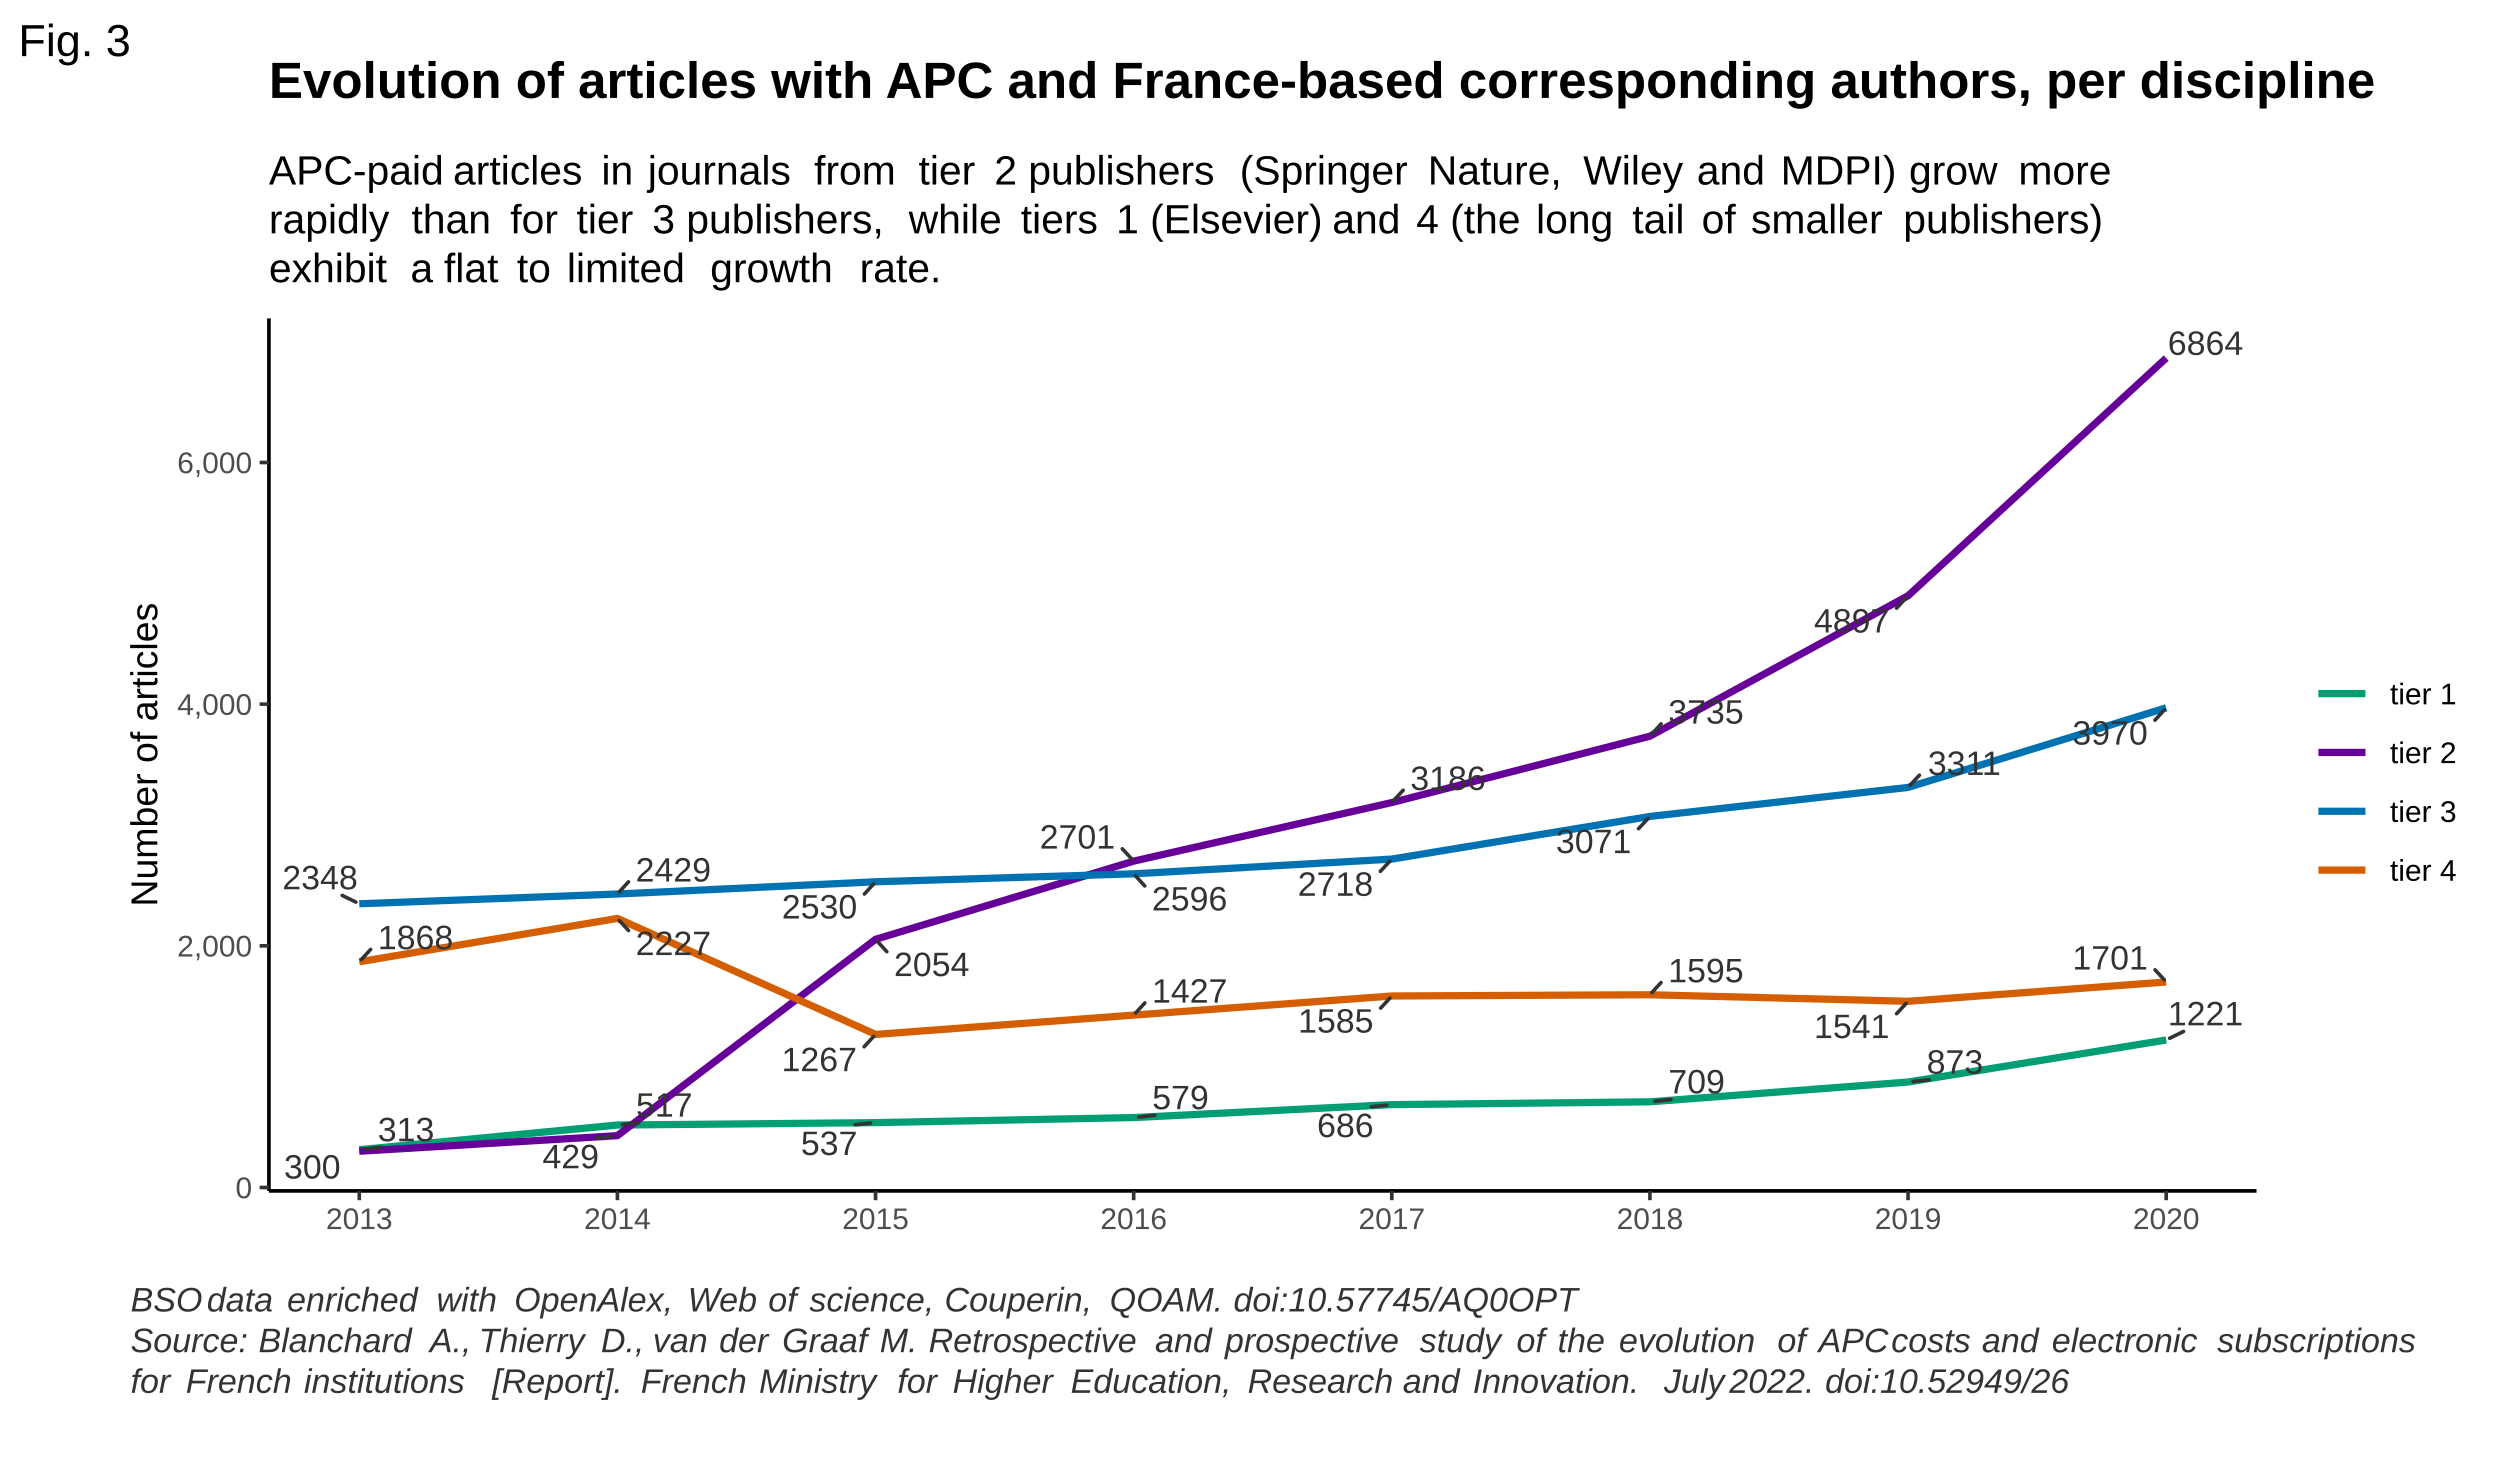
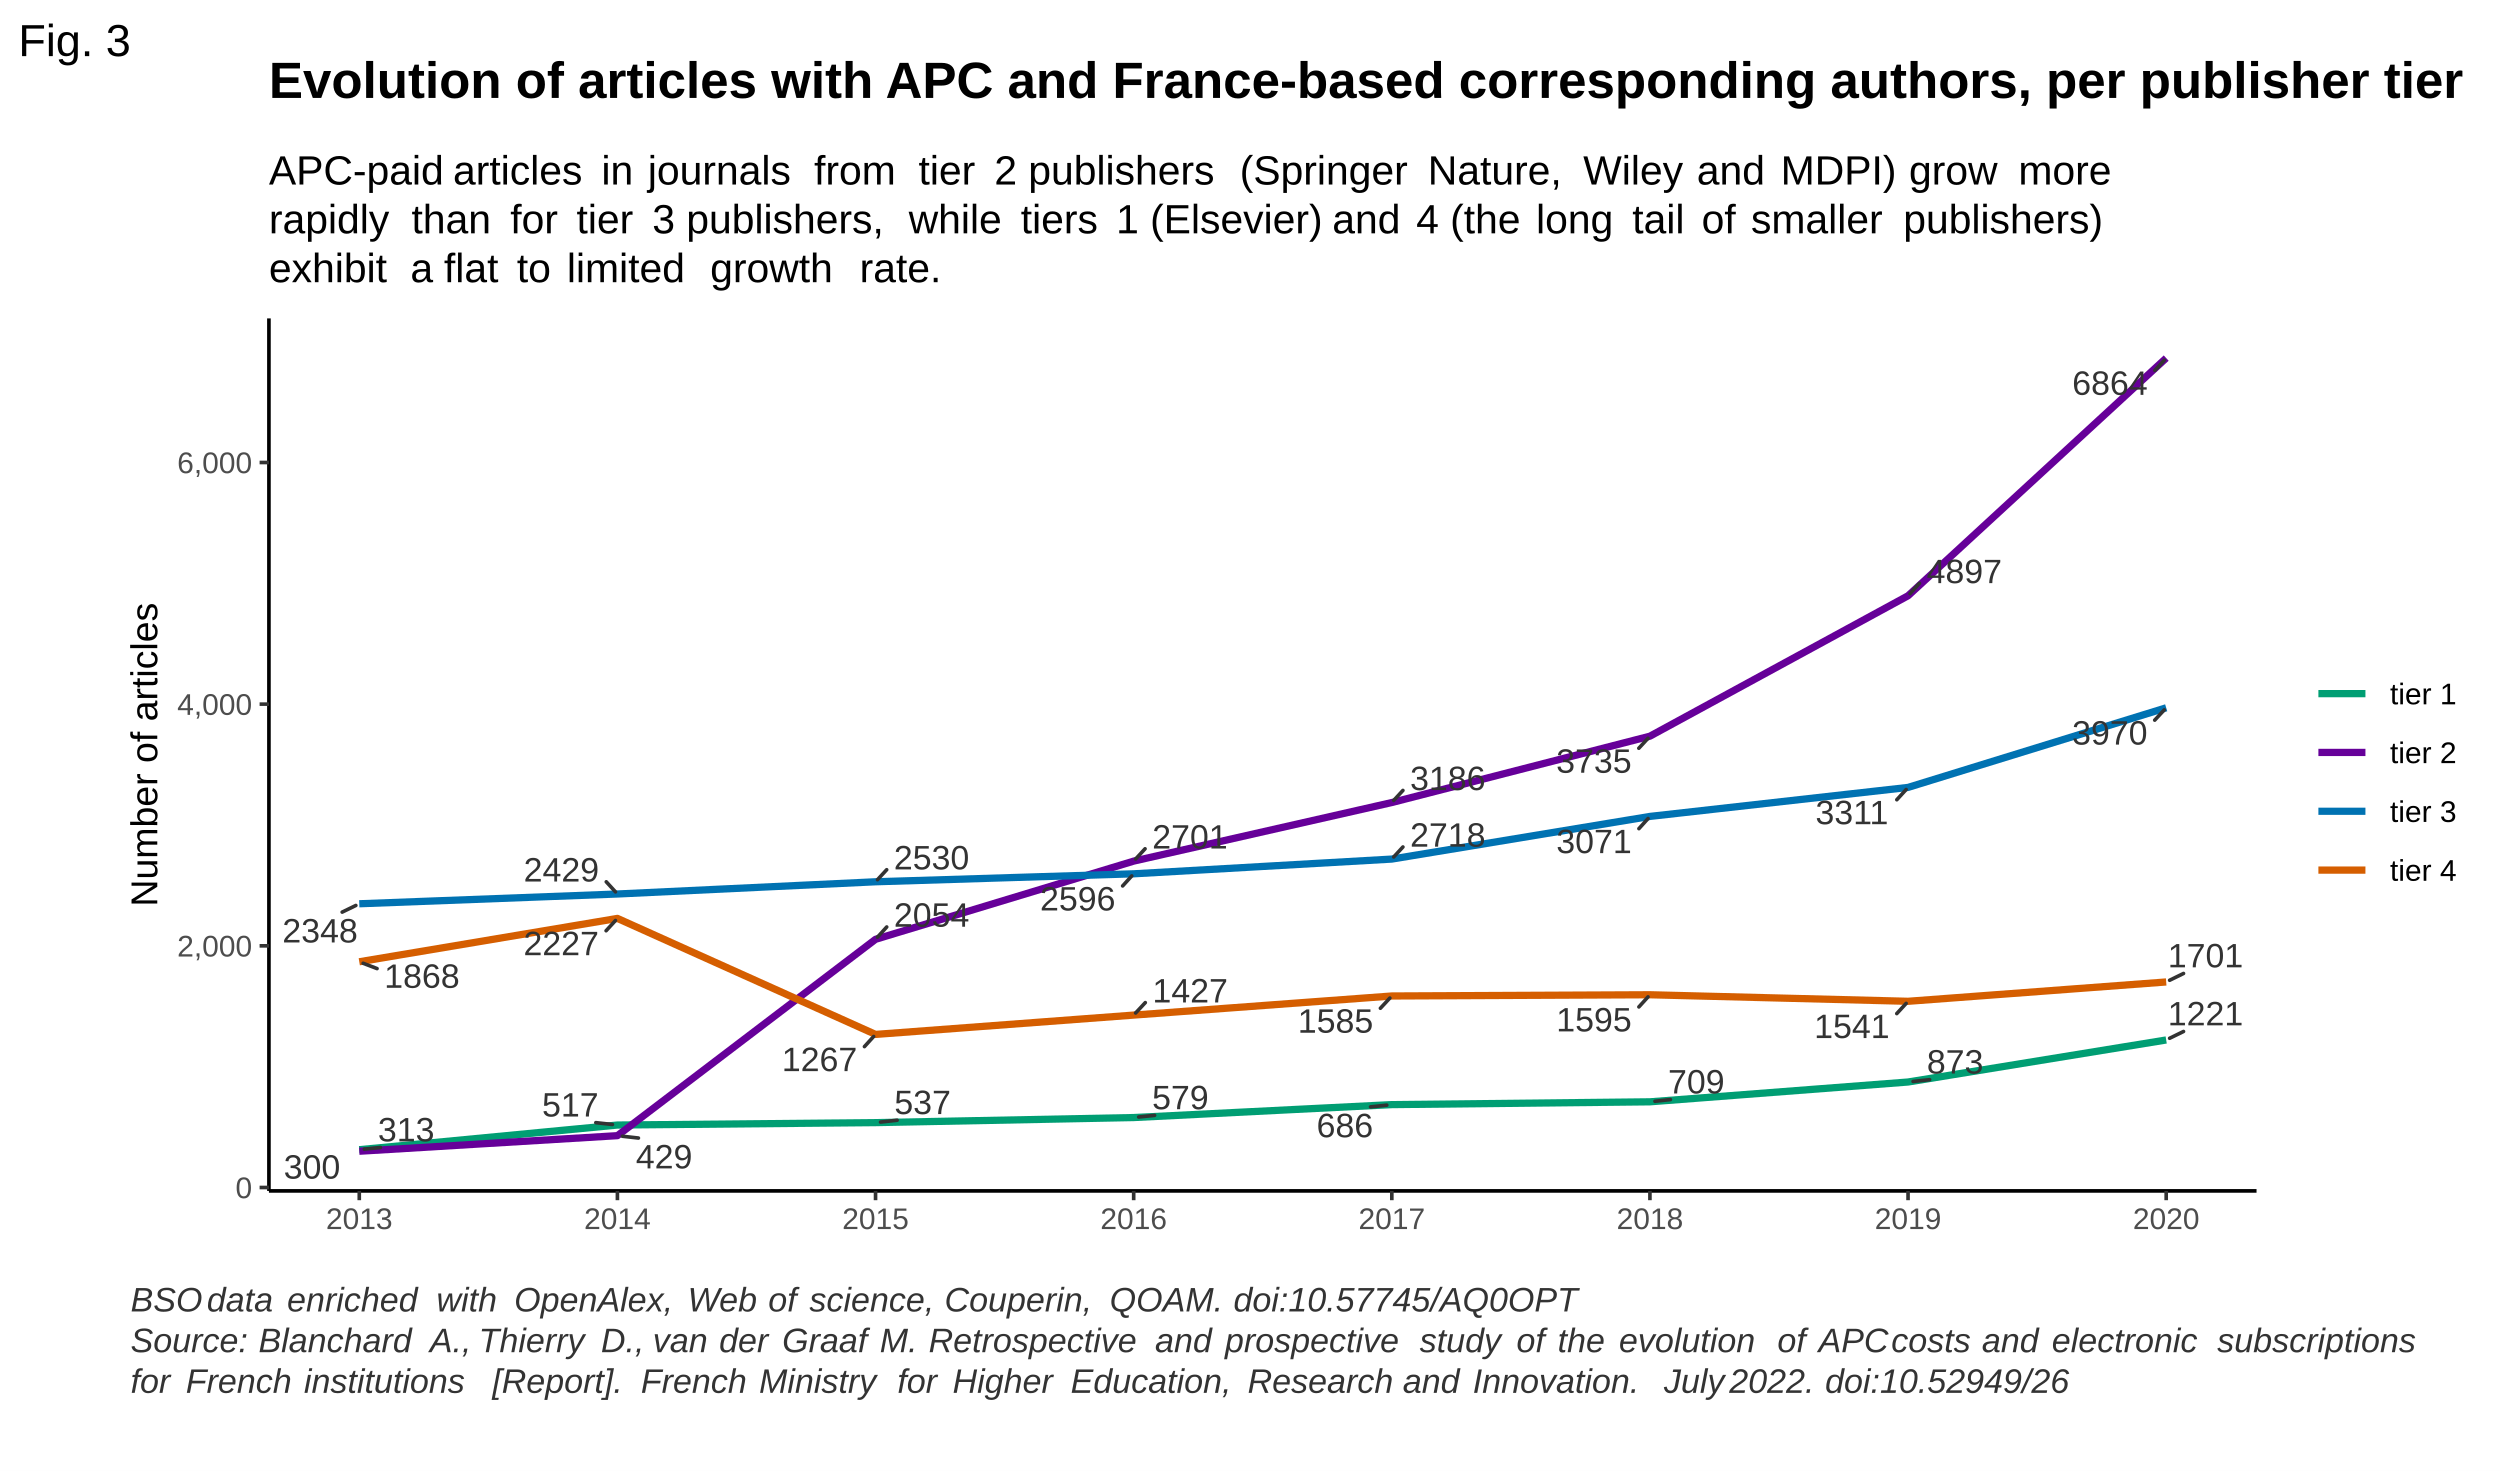
<svg xmlns="http://www.w3.org/2000/svg" class="svglite" width="734.40pt" height="432.00pt" viewBox="0 0 734.40 432.00">
  <defs>
    <style type="text/css">
    .svglite line, .svglite polyline, .svglite polygon, .svglite path, .svglite rect, .svglite circle {
      fill: none;
      stroke: #000000;
      stroke-linecap: round;
      stroke-linejoin: round;
      stroke-miterlimit: 10.00;
    }
    .svglite text {
      white-space: pre;
    }
  </style>
  </defs>
  <rect width="100%" height="100%" style="stroke: none; fill: #FFFFFF;" />
  <defs>
    <clipPath id="cpMC4wMHw3MzQuNDB8MC4wMHw0MzIuMDA=">
      <rect x="0.00" y="0.00" width="734.40" height="432.00" />
    </clipPath>
  </defs>
  <g clip-path="url(#cpMC4wMHw3MzQuNDB8MC4wMHw0MzIuMDA=)">
    <rect x="0" y="0.00" width="734.40" height="432.00" style="stroke-width: 1.07; stroke: #FFFFFF; fill: #FFFFFF;" />
  </g>
  <defs>
    <clipPath id="cpNzkuMDB8NjYyLjg4fDkzLjU0fDM0OS44NA==">
      <rect x="79.00" y="93.54" width="583.88" height="256.30" />
    </clipPath>
  </defs>
  <g clip-path="url(#cpNzkuMDB8NjYyLjg4fDkzLjU0fDM0OS44NA==)">
    <rect x="79.00" y="93.54" width="583.88" height="256.30" style="stroke-width: 1.07; stroke: none; fill: #FFFFFF;" />
    <polyline points="105.54,337.73 181.37,330.49 257.20,329.78 333.03,328.29 408.86,324.49 484.68,323.67 560.51,317.85 636.34,305.50 " style="stroke-width: 2.13; stroke: #009E73; stroke-linecap: butt;" />
    <polyline points="105.54,338.19 181.37,333.61 257.20,275.93 333.03,252.96 408.86,235.75 484.68,216.26 560.51,175.01 636.34,105.19 " style="stroke-width: 2.13; stroke: #660099; stroke-linecap: butt;" />
    <polyline points="105.54,265.49 181.37,262.62 257.20,259.03 333.03,256.69 408.86,252.36 484.68,239.83 560.51,231.31 636.34,207.92 " style="stroke-width: 2.13; stroke: #0072B2; stroke-linecap: butt;" />
    <polyline points="105.54,282.53 181.37,269.79 257.20,303.87 333.03,298.19 408.86,292.58 484.68,292.22 560.51,294.14 636.34,288.46 " style="stroke-width: 2.13; stroke: #D55E00; stroke-linecap: butt;" />
-     <line x1="111.74" y1="337.05" x2="107.01" y2="337.57" style="stroke-width: 1.07; stroke: #333333;" />
-     <line x1="100.52" y1="263.04" x2="104.53" y2="265.00" style="stroke-width: 1.07; stroke: #333333;" />
-     <line x1="108.88" y1="278.90" x2="106.11" y2="281.91" style="stroke-width: 1.07; stroke: #333333;" />
-     <line x1="187.58" y1="329.84" x2="182.85" y2="330.33" style="stroke-width: 1.07; stroke: #333333;" />
-     <line x1="175.23" y1="334.27" x2="179.90" y2="333.77" style="stroke-width: 1.07; stroke: #333333;" />
-     <line x1="184.61" y1="259.06" x2="181.93" y2="262.00" style="stroke-width: 1.07; stroke: #333333;" />
-     <line x1="184.63" y1="273.35" x2="181.94" y2="270.41" style="stroke-width: 1.07; stroke: #333333;" />
-     <line x1="251.22" y1="330.39" x2="255.72" y2="329.93" style="stroke-width: 1.07; stroke: #333333;" />
-     <line x1="260.51" y1="279.56" x2="257.76" y2="276.55" style="stroke-width: 1.07; stroke: #333333;" />
-     <line x1="253.94" y1="262.62" x2="256.64" y2="259.65" style="stroke-width: 1.07; stroke: #333333;" />
-     <line x1="253.85" y1="307.49" x2="256.63" y2="304.48" style="stroke-width: 1.07; stroke: #333333;" />
-     <line x1="339.23" y1="327.64" x2="334.50" y2="328.13" style="stroke-width: 1.07; stroke: #333333;" />
-     <line x1="329.69" y1="249.35" x2="332.46" y2="252.35" style="stroke-width: 1.07; stroke: #333333;" />
-     <line x1="336.27" y1="260.25" x2="333.59" y2="257.31" style="stroke-width: 1.07; stroke: #333333;" />
-     <line x1="336.30" y1="294.64" x2="333.60" y2="297.57" style="stroke-width: 1.07; stroke: #333333;" />
-     <line x1="402.83" y1="325.13" x2="407.38" y2="324.65" style="stroke-width: 1.07; stroke: #333333;" />
-     <line x1="412.19" y1="232.14" x2="409.43" y2="235.13" style="stroke-width: 1.07; stroke: #333333;" />
-     <line x1="405.50" y1="255.97" x2="408.28" y2="252.98" style="stroke-width: 1.07; stroke: #333333;" />
-     <line x1="405.59" y1="296.13" x2="408.29" y2="293.20" style="stroke-width: 1.07; stroke: #333333;" />
-     <line x1="490.85" y1="322.99" x2="486.15" y2="323.51" style="stroke-width: 1.07; stroke: #333333;" />
-     <line x1="487.96" y1="212.64" x2="485.24" y2="215.64" style="stroke-width: 1.07; stroke: #333333;" />
-     <line x1="481.34" y1="243.43" x2="484.11" y2="240.45" style="stroke-width: 1.07; stroke: #333333;" />
-     <line x1="487.94" y1="288.64" x2="485.25" y2="291.60" style="stroke-width: 1.07; stroke: #333333;" />
-     <line x1="566.72" y1="317.20" x2="561.99" y2="317.70" style="stroke-width: 1.07; stroke: #333333;" />
-     <line x1="557.14" y1="178.65" x2="559.94" y2="175.63" style="stroke-width: 1.07; stroke: #333333;" />
-     <line x1="563.85" y1="227.71" x2="561.08" y2="230.69" style="stroke-width: 1.07; stroke: #333333;" />
-     <line x1="557.16" y1="297.78" x2="559.94" y2="294.76" style="stroke-width: 1.07; stroke: #333333;" />
-     <line x1="641.44" y1="303.00" x2="637.35" y2="305.00" style="stroke-width: 1.07; stroke: #333333;" />
-     <line x1="633.05" y1="211.55" x2="635.78" y2="208.54" style="stroke-width: 1.07; stroke: #333333;" />
-     <line x1="633.08" y1="284.91" x2="635.77" y2="287.84" style="stroke-width: 1.07; stroke: #333333;" />
-     <text x="119.29" y="335.25" text-anchor="middle" style="font-size: 9.96px;fill: #333333; font-family: &quot;Arial&quot;;" textLength="17.09px" lengthAdjust="spacingAndGlyphs">313</text>
-     <text x="91.74" y="346.21" text-anchor="middle" style="font-size: 9.96px;fill: #333333; font-family: &quot;Arial&quot;;" textLength="17.09px" lengthAdjust="spacingAndGlyphs">300</text>
-     <text x="94.02" y="261.24" text-anchor="middle" style="font-size: 9.96px;fill: #333333; font-family: &quot;Arial&quot;;" textLength="22.78px" lengthAdjust="spacingAndGlyphs">2348</text>
-     <text x="122.07" y="278.84" text-anchor="middle" style="font-size: 9.96px;fill: #333333; font-family: &quot;Arial&quot;;" textLength="22.78px" lengthAdjust="spacingAndGlyphs">1868</text>
-     <text x="195.14" y="328.04" text-anchor="middle" style="font-size: 9.96px;fill: #333333; font-family: &quot;Arial&quot;;" textLength="17.09px" lengthAdjust="spacingAndGlyphs">517</text>
-     <text x="167.66" y="343.19" text-anchor="middle" style="font-size: 9.96px;fill: #333333; font-family: &quot;Arial&quot;;" textLength="17.09px" lengthAdjust="spacingAndGlyphs">429</text>
-     <text x="197.80" y="258.96" text-anchor="middle" style="font-size: 9.96px;fill: #333333; font-family: &quot;Arial&quot;;" textLength="22.78px" lengthAdjust="spacingAndGlyphs">2429</text>
-     <text x="197.82" y="280.56" text-anchor="middle" style="font-size: 9.96px;fill: #333333; font-family: &quot;Arial&quot;;" textLength="22.78px" lengthAdjust="spacingAndGlyphs">2227</text>
-     <text x="243.57" y="339.30" text-anchor="middle" style="font-size: 9.96px;fill: #333333; font-family: &quot;Arial&quot;;" textLength="17.09px" lengthAdjust="spacingAndGlyphs">537</text>
-     <text x="273.70" y="286.74" text-anchor="middle" style="font-size: 9.96px;fill: #333333; font-family: &quot;Arial&quot;;" textLength="22.78px" lengthAdjust="spacingAndGlyphs">2054</text>
-     <text x="240.75" y="269.82" text-anchor="middle" style="font-size: 9.96px;fill: #333333; font-family: &quot;Arial&quot;;" textLength="22.78px" lengthAdjust="spacingAndGlyphs">2530</text>
-     <text x="240.66" y="314.67" text-anchor="middle" style="font-size: 9.96px;fill: #333333; font-family: &quot;Arial&quot;;" textLength="22.78px" lengthAdjust="spacingAndGlyphs">1267</text>
-     <text x="346.79" y="325.84" text-anchor="middle" style="font-size: 9.96px;fill: #333333; font-family: &quot;Arial&quot;;" textLength="17.09px" lengthAdjust="spacingAndGlyphs">579</text>
-     <text x="316.50" y="249.28" text-anchor="middle" style="font-size: 9.96px;fill: #333333; font-family: &quot;Arial&quot;;" textLength="22.78px" lengthAdjust="spacingAndGlyphs">2701</text>
-     <text x="349.46" y="267.46" text-anchor="middle" style="font-size: 9.96px;fill: #333333; font-family: &quot;Arial&quot;;" textLength="22.78px" lengthAdjust="spacingAndGlyphs">2596</text>
-     <text x="349.49" y="294.54" text-anchor="middle" style="font-size: 9.96px;fill: #333333; font-family: &quot;Arial&quot;;" textLength="22.78px" lengthAdjust="spacingAndGlyphs">1427</text>
-     <text x="395.21" y="334.04" text-anchor="middle" style="font-size: 9.96px;fill: #333333; font-family: &quot;Arial&quot;;" textLength="17.09px" lengthAdjust="spacingAndGlyphs">686</text>
-     <text x="425.38" y="232.07" text-anchor="middle" style="font-size: 9.96px;fill: #333333; font-family: &quot;Arial&quot;;" textLength="22.78px" lengthAdjust="spacingAndGlyphs">3186</text>
-     <text x="392.31" y="263.15" text-anchor="middle" style="font-size: 9.96px;fill: #333333; font-family: &quot;Arial&quot;;" textLength="22.78px" lengthAdjust="spacingAndGlyphs">2718</text>
-     <text x="392.40" y="303.34" text-anchor="middle" style="font-size: 9.96px;fill: #333333; font-family: &quot;Arial&quot;;" textLength="22.78px" lengthAdjust="spacingAndGlyphs">1585</text>
-     <text x="498.40" y="321.19" text-anchor="middle" style="font-size: 9.96px;fill: #333333; font-family: &quot;Arial&quot;;" textLength="17.09px" lengthAdjust="spacingAndGlyphs">709</text>
-     <text x="501.15" y="212.57" text-anchor="middle" style="font-size: 9.96px;fill: #333333; font-family: &quot;Arial&quot;;" textLength="22.78px" lengthAdjust="spacingAndGlyphs">3735</text>
-     <text x="468.15" y="250.61" text-anchor="middle" style="font-size: 9.96px;fill: #333333; font-family: &quot;Arial&quot;;" textLength="22.78px" lengthAdjust="spacingAndGlyphs">3071</text>
-     <text x="501.13" y="288.55" text-anchor="middle" style="font-size: 9.96px;fill: #333333; font-family: &quot;Arial&quot;;" textLength="22.78px" lengthAdjust="spacingAndGlyphs">1595</text>
-     <text x="574.28" y="315.40" text-anchor="middle" style="font-size: 9.96px;fill: #333333; font-family: &quot;Arial&quot;;" textLength="17.09px" lengthAdjust="spacingAndGlyphs">873</text>
-     <text x="543.95" y="185.82" text-anchor="middle" style="font-size: 9.96px;fill: #333333; font-family: &quot;Arial&quot;;" textLength="22.78px" lengthAdjust="spacingAndGlyphs">4897</text>
-     <text x="577.04" y="227.64" text-anchor="middle" style="font-size: 9.96px;fill: #333333; font-family: &quot;Arial&quot;;" textLength="22.78px" lengthAdjust="spacingAndGlyphs">3311</text>
-     <text x="543.97" y="304.95" text-anchor="middle" style="font-size: 9.96px;fill: #333333; font-family: &quot;Arial&quot;;" textLength="22.78px" lengthAdjust="spacingAndGlyphs">1541</text>
-     <text x="647.89" y="301.20" text-anchor="middle" style="font-size: 9.96px;fill: #333333; font-family: &quot;Arial&quot;;" textLength="22.78px" lengthAdjust="spacingAndGlyphs">1221</text>
-     <text x="647.89" y="104.25" text-anchor="middle" style="font-size: 9.96px;fill: #333333; font-family: &quot;Arial&quot;;" textLength="22.78px" lengthAdjust="spacingAndGlyphs">6864</text>
-     <text x="619.86" y="218.74" text-anchor="middle" style="font-size: 9.96px;fill: #333333; font-family: &quot;Arial&quot;;" textLength="22.78px" lengthAdjust="spacingAndGlyphs">3970</text>
-     <text x="619.88" y="284.82" text-anchor="middle" style="font-size: 9.96px;fill: #333333; font-family: &quot;Arial&quot;;" textLength="22.78px" lengthAdjust="spacingAndGlyphs">1701</text>
+     <line x1="111.77" y1="337.09" x2="107.02" y2="337.58" style="stroke-width: 1.07; stroke: #333333;" />
+     <line x1="100.52" y1="267.94" x2="104.53" y2="265.99" style="stroke-width: 1.07; stroke: #333333;" />
+     <line x1="110.76" y1="284.53" x2="106.68" y2="282.97" style="stroke-width: 1.07; stroke: #333333;" />
+     <line x1="175.03" y1="329.79" x2="179.90" y2="330.33" style="stroke-width: 1.07; stroke: #333333;" />
+     <line x1="187.54" y1="334.31" x2="182.84" y2="333.78" style="stroke-width: 1.07; stroke: #333333;" />
+     <line x1="178.10" y1="259.04" x2="180.80" y2="262.00" style="stroke-width: 1.07; stroke: #333333;" />
+     <line x1="178.05" y1="273.41" x2="180.80" y2="270.41" style="stroke-width: 1.07; stroke: #333333;" />
+     <line x1="263.54" y1="329.08" x2="258.67" y2="329.62" style="stroke-width: 1.07; stroke: #333333;" />
+     <line x1="260.48" y1="272.31" x2="257.76" y2="275.31" style="stroke-width: 1.07; stroke: #333333;" />
+     <line x1="260.47" y1="255.49" x2="257.77" y2="258.42" style="stroke-width: 1.07; stroke: #333333;" />
+     <line x1="253.94" y1="307.45" x2="256.64" y2="304.48" style="stroke-width: 1.07; stroke: #333333;" />
+     <line x1="339.17" y1="327.65" x2="334.50" y2="328.13" style="stroke-width: 1.07; stroke: #333333;" />
+     <line x1="336.37" y1="249.34" x2="333.60" y2="252.35" style="stroke-width: 1.07; stroke: #333333;" />
+     <line x1="329.79" y1="260.25" x2="332.46" y2="257.31" style="stroke-width: 1.07; stroke: #333333;" />
+     <line x1="336.44" y1="294.53" x2="333.60" y2="297.57" style="stroke-width: 1.07; stroke: #333333;" />
+     <line x1="402.61" y1="325.16" x2="407.38" y2="324.65" style="stroke-width: 1.07; stroke: #333333;" />
+     <line x1="412.12" y1="232.20" x2="409.42" y2="235.13" style="stroke-width: 1.07; stroke: #333333;" />
+     <line x1="412.12" y1="248.81" x2="409.42" y2="251.74" style="stroke-width: 1.07; stroke: #333333;" />
+     <line x1="405.51" y1="296.18" x2="408.28" y2="293.19" style="stroke-width: 1.07; stroke: #333333;" />
+     <line x1="490.70" y1="323.01" x2="486.16" y2="323.51" style="stroke-width: 1.07; stroke: #333333;" />
+     <line x1="481.42" y1="219.80" x2="484.12" y2="216.88" style="stroke-width: 1.07; stroke: #333333;" />
+     <line x1="481.45" y1="243.42" x2="484.13" y2="240.45" style="stroke-width: 1.07; stroke: #333333;" />
+     <line x1="481.44" y1="295.79" x2="484.12" y2="292.84" style="stroke-width: 1.07; stroke: #333333;" />
+     <line x1="566.84" y1="317.17" x2="561.98" y2="317.69" style="stroke-width: 1.07; stroke: #333333;" />
+     <line x1="563.84" y1="171.36" x2="561.08" y2="174.39" style="stroke-width: 1.07; stroke: #333333;" />
+     <line x1="557.21" y1="234.93" x2="559.95" y2="231.93" style="stroke-width: 1.07; stroke: #333333;" />
+     <line x1="557.20" y1="297.75" x2="559.95" y2="294.76" style="stroke-width: 1.07; stroke: #333333;" />
+     <line x1="641.43" y1="303.01" x2="637.35" y2="305.00" style="stroke-width: 1.07; stroke: #333333;" />
+     <line x1="633.01" y1="108.81" x2="635.77" y2="105.81" style="stroke-width: 1.07; stroke: #333333;" />
+     <line x1="632.97" y1="211.55" x2="635.77" y2="208.53" style="stroke-width: 1.07; stroke: #333333;" />
+     <line x1="641.43" y1="285.97" x2="637.35" y2="287.96" style="stroke-width: 1.07; stroke: #333333;" />
+     <text x="119.33" y="335.29" text-anchor="middle" style="font-size: 9.96px;fill: #333333; font-family: &quot;Arial&quot;;" textLength="17.09px" lengthAdjust="spacingAndGlyphs">313</text>
+     <text x="91.66" y="346.24" text-anchor="middle" style="font-size: 9.96px;fill: #333333; font-family: &quot;Arial&quot;;" textLength="17.09px" lengthAdjust="spacingAndGlyphs">300</text>
+     <text x="94.02" y="276.86" text-anchor="middle" style="font-size: 9.96px;fill: #333333; font-family: &quot;Arial&quot;;" textLength="22.78px" lengthAdjust="spacingAndGlyphs">2348</text>
+     <text x="123.95" y="290.18" text-anchor="middle" style="font-size: 9.96px;fill: #333333; font-family: &quot;Arial&quot;;" textLength="22.78px" lengthAdjust="spacingAndGlyphs">1868</text>
+     <text x="167.54" y="327.99" text-anchor="middle" style="font-size: 9.96px;fill: #333333; font-family: &quot;Arial&quot;;" textLength="17.09px" lengthAdjust="spacingAndGlyphs">517</text>
+     <text x="195.09" y="343.23" text-anchor="middle" style="font-size: 9.96px;fill: #333333; font-family: &quot;Arial&quot;;" textLength="17.09px" lengthAdjust="spacingAndGlyphs">429</text>
+     <text x="164.91" y="258.95" text-anchor="middle" style="font-size: 9.96px;fill: #333333; font-family: &quot;Arial&quot;;" textLength="22.78px" lengthAdjust="spacingAndGlyphs">2429</text>
+     <text x="164.86" y="280.59" text-anchor="middle" style="font-size: 9.96px;fill: #333333; font-family: &quot;Arial&quot;;" textLength="22.78px" lengthAdjust="spacingAndGlyphs">2227</text>
+     <text x="271.03" y="327.28" text-anchor="middle" style="font-size: 9.96px;fill: #333333; font-family: &quot;Arial&quot;;" textLength="17.09px" lengthAdjust="spacingAndGlyphs">537</text>
+     <text x="273.67" y="272.23" text-anchor="middle" style="font-size: 9.96px;fill: #333333; font-family: &quot;Arial&quot;;" textLength="22.78px" lengthAdjust="spacingAndGlyphs">2054</text>
+     <text x="273.66" y="255.39" text-anchor="middle" style="font-size: 9.96px;fill: #333333; font-family: &quot;Arial&quot;;" textLength="22.78px" lengthAdjust="spacingAndGlyphs">2530</text>
+     <text x="240.75" y="314.65" text-anchor="middle" style="font-size: 9.96px;fill: #333333; font-family: &quot;Arial&quot;;" textLength="22.78px" lengthAdjust="spacingAndGlyphs">1267</text>
+     <text x="346.75" y="325.85" text-anchor="middle" style="font-size: 9.96px;fill: #333333; font-family: &quot;Arial&quot;;" textLength="17.09px" lengthAdjust="spacingAndGlyphs">579</text>
+     <text x="349.56" y="249.27" text-anchor="middle" style="font-size: 9.96px;fill: #333333; font-family: &quot;Arial&quot;;" textLength="22.78px" lengthAdjust="spacingAndGlyphs">2701</text>
+     <text x="316.60" y="267.46" text-anchor="middle" style="font-size: 9.96px;fill: #333333; font-family: &quot;Arial&quot;;" textLength="22.78px" lengthAdjust="spacingAndGlyphs">2596</text>
+     <text x="349.63" y="294.48" text-anchor="middle" style="font-size: 9.96px;fill: #333333; font-family: &quot;Arial&quot;;" textLength="22.78px" lengthAdjust="spacingAndGlyphs">1427</text>
+     <text x="395.07" y="334.07" text-anchor="middle" style="font-size: 9.96px;fill: #333333; font-family: &quot;Arial&quot;;" textLength="17.09px" lengthAdjust="spacingAndGlyphs">686</text>
+     <text x="425.31" y="232.10" text-anchor="middle" style="font-size: 9.96px;fill: #333333; font-family: &quot;Arial&quot;;" textLength="22.78px" lengthAdjust="spacingAndGlyphs">3186</text>
+     <text x="425.31" y="248.72" text-anchor="middle" style="font-size: 9.96px;fill: #333333; font-family: &quot;Arial&quot;;" textLength="22.78px" lengthAdjust="spacingAndGlyphs">2718</text>
+     <text x="392.32" y="303.37" text-anchor="middle" style="font-size: 9.96px;fill: #333333; font-family: &quot;Arial&quot;;" textLength="22.78px" lengthAdjust="spacingAndGlyphs">1585</text>
+     <text x="498.31" y="321.21" text-anchor="middle" style="font-size: 9.96px;fill: #333333; font-family: &quot;Arial&quot;;" textLength="17.09px" lengthAdjust="spacingAndGlyphs">709</text>
+     <text x="468.23" y="227.01" text-anchor="middle" style="font-size: 9.96px;fill: #333333; font-family: &quot;Arial&quot;;" textLength="22.78px" lengthAdjust="spacingAndGlyphs">3735</text>
+     <text x="468.26" y="250.62" text-anchor="middle" style="font-size: 9.96px;fill: #333333; font-family: &quot;Arial&quot;;" textLength="22.78px" lengthAdjust="spacingAndGlyphs">3071</text>
+     <text x="468.25" y="302.99" text-anchor="middle" style="font-size: 9.96px;fill: #333333; font-family: &quot;Arial&quot;;" textLength="22.78px" lengthAdjust="spacingAndGlyphs">1595</text>
+     <text x="574.34" y="315.37" text-anchor="middle" style="font-size: 9.96px;fill: #333333; font-family: &quot;Arial&quot;;" textLength="17.09px" lengthAdjust="spacingAndGlyphs">873</text>
+     <text x="577.03" y="171.30" text-anchor="middle" style="font-size: 9.96px;fill: #333333; font-family: &quot;Arial&quot;;" textLength="22.78px" lengthAdjust="spacingAndGlyphs">4897</text>
+     <text x="544.02" y="242.12" text-anchor="middle" style="font-size: 9.96px;fill: #333333; font-family: &quot;Arial&quot;;" textLength="22.78px" lengthAdjust="spacingAndGlyphs">3311</text>
+     <text x="544.01" y="304.94" text-anchor="middle" style="font-size: 9.96px;fill: #333333; font-family: &quot;Arial&quot;;" textLength="22.78px" lengthAdjust="spacingAndGlyphs">1541</text>
+     <text x="647.89" y="301.21" text-anchor="middle" style="font-size: 9.96px;fill: #333333; font-family: &quot;Arial&quot;;" textLength="22.78px" lengthAdjust="spacingAndGlyphs">1221</text>
+     <text x="619.82" y="115.99" text-anchor="middle" style="font-size: 9.96px;fill: #333333; font-family: &quot;Arial&quot;;" textLength="22.78px" lengthAdjust="spacingAndGlyphs">6864</text>
+     <text x="619.78" y="218.73" text-anchor="middle" style="font-size: 9.96px;fill: #333333; font-family: &quot;Arial&quot;;" textLength="22.78px" lengthAdjust="spacingAndGlyphs">3970</text>
+     <text x="647.89" y="284.17" text-anchor="middle" style="font-size: 9.96px;fill: #333333; font-family: &quot;Arial&quot;;" textLength="22.78px" lengthAdjust="spacingAndGlyphs">1701</text>
  </g>
  <g clip-path="url(#cpMC4wMHw3MzQuNDB8MC4wMHw0MzIuMDA=)">
    <polyline points="79.00,349.84 79.00,93.54 " style="stroke-width: 1.07; stroke-linecap: butt;" />
    <text x="74.07" y="351.98" text-anchor="end" style="font-size: 8.80px;fill: #4D4D4D; font-family: &quot;Arial&quot;;" textLength="5.03px" lengthAdjust="spacingAndGlyphs">0</text>
    <text x="74.07" y="280.99" text-anchor="end" style="font-size: 8.80px;fill: #4D4D4D; font-family: &quot;Arial&quot;;" textLength="22.49px" lengthAdjust="spacingAndGlyphs">2,000</text>
    <text x="74.07" y="210.00" text-anchor="end" style="font-size: 8.80px;fill: #4D4D4D; font-family: &quot;Arial&quot;;" textLength="22.49px" lengthAdjust="spacingAndGlyphs">4,000</text>
    <text x="74.07" y="139.00" text-anchor="end" style="font-size: 8.80px;fill: #4D4D4D; font-family: &quot;Arial&quot;;" textLength="22.49px" lengthAdjust="spacingAndGlyphs">6,000</text>
    <polyline points="76.26,348.84 79.00,348.84 " style="stroke-width: 1.07; stroke: #333333; stroke-linecap: butt;" />
    <polyline points="76.26,277.85 79.00,277.85 " style="stroke-width: 1.07; stroke: #333333; stroke-linecap: butt;" />
    <polyline points="76.26,206.85 79.00,206.85 " style="stroke-width: 1.07; stroke: #333333; stroke-linecap: butt;" />
    <polyline points="76.26,135.86 79.00,135.86 " style="stroke-width: 1.07; stroke: #333333; stroke-linecap: butt;" />
    <polyline points="79.00,349.84 662.88,349.84 " style="stroke-width: 1.07; stroke-linecap: butt;" />
    <polyline points="105.54,352.58 105.54,349.84 " style="stroke-width: 1.07; stroke: #333333; stroke-linecap: butt;" />
    <polyline points="181.37,352.58 181.37,349.84 " style="stroke-width: 1.07; stroke: #333333; stroke-linecap: butt;" />
    <polyline points="257.20,352.58 257.20,349.84 " style="stroke-width: 1.07; stroke: #333333; stroke-linecap: butt;" />
    <polyline points="333.03,352.58 333.03,349.84 " style="stroke-width: 1.07; stroke: #333333; stroke-linecap: butt;" />
    <polyline points="408.86,352.58 408.86,349.84 " style="stroke-width: 1.07; stroke: #333333; stroke-linecap: butt;" />
    <polyline points="484.68,352.58 484.68,349.84 " style="stroke-width: 1.07; stroke: #333333; stroke-linecap: butt;" />
    <polyline points="560.51,352.58 560.51,349.84 " style="stroke-width: 1.07; stroke: #333333; stroke-linecap: butt;" />
    <polyline points="636.34,352.58 636.34,349.84 " style="stroke-width: 1.07; stroke: #333333; stroke-linecap: butt;" />
    <text x="105.54" y="361.06" text-anchor="middle" style="font-size: 8.80px;fill: #4D4D4D; font-family: &quot;Arial&quot;;" textLength="20.13px" lengthAdjust="spacingAndGlyphs">2013</text>
    <text x="181.37" y="361.06" text-anchor="middle" style="font-size: 8.80px;fill: #4D4D4D; font-family: &quot;Arial&quot;;" textLength="20.13px" lengthAdjust="spacingAndGlyphs">2014</text>
    <text x="257.20" y="361.06" text-anchor="middle" style="font-size: 8.80px;fill: #4D4D4D; font-family: &quot;Arial&quot;;" textLength="20.13px" lengthAdjust="spacingAndGlyphs">2015</text>
    <text x="333.03" y="361.06" text-anchor="middle" style="font-size: 8.80px;fill: #4D4D4D; font-family: &quot;Arial&quot;;" textLength="20.13px" lengthAdjust="spacingAndGlyphs">2016</text>
    <text x="408.86" y="361.06" text-anchor="middle" style="font-size: 8.80px;fill: #4D4D4D; font-family: &quot;Arial&quot;;" textLength="20.13px" lengthAdjust="spacingAndGlyphs">2017</text>
    <text x="484.68" y="361.06" text-anchor="middle" style="font-size: 8.80px;fill: #4D4D4D; font-family: &quot;Arial&quot;;" textLength="20.13px" lengthAdjust="spacingAndGlyphs">2018</text>
    <text x="560.51" y="361.06" text-anchor="middle" style="font-size: 8.80px;fill: #4D4D4D; font-family: &quot;Arial&quot;;" textLength="20.13px" lengthAdjust="spacingAndGlyphs">2019</text>
    <text x="636.34" y="361.06" text-anchor="middle" style="font-size: 8.80px;fill: #4D4D4D; font-family: &quot;Arial&quot;;" textLength="20.13px" lengthAdjust="spacingAndGlyphs">2020</text>
    <text transform="translate(46.20,221.69) rotate(-90)" text-anchor="middle" style="font-size: 11.00px; font-family: &quot;Arial&quot;;" textLength="96.23px" lengthAdjust="spacingAndGlyphs">Number of articles</text>
    <rect x="673.84" y="173.66" width="55.08" height="96.06" style="stroke-width: 1.07; stroke: none; fill: #FFFFFF;" />
    <text x="679.32" y="188.32" style="font-size: 11.00px; font-family: &quot;Arial&quot;;" textLength="2.86px" lengthAdjust="spacingAndGlyphs"> </text>
    <line x1="681.05" y1="203.76" x2="694.87" y2="203.76" style="stroke-width: 2.13; stroke: #009E73; stroke-linecap: butt;" />
    <line x1="681.05" y1="221.04" x2="694.87" y2="221.04" style="stroke-width: 2.13; stroke: #660099; stroke-linecap: butt;" />
    <line x1="681.05" y1="238.32" x2="694.87" y2="238.32" style="stroke-width: 2.13; stroke: #0072B2; stroke-linecap: butt;" />
    <line x1="681.05" y1="255.60" x2="694.87" y2="255.60" style="stroke-width: 2.13; stroke: #D55E00; stroke-linecap: butt;" />
    <text x="702.08" y="206.90" style="font-size: 8.80px; font-family: &quot;Arial&quot;;" textLength="21.36px" lengthAdjust="spacingAndGlyphs">tier 1</text>
    <text x="702.08" y="224.18" style="font-size: 8.80px; font-family: &quot;Arial&quot;;" textLength="21.36px" lengthAdjust="spacingAndGlyphs">tier 2</text>
    <text x="702.08" y="241.46" style="font-size: 8.80px; font-family: &quot;Arial&quot;;" textLength="21.36px" lengthAdjust="spacingAndGlyphs">tier 3</text>
    <text x="702.08" y="258.74" style="font-size: 8.80px; font-family: &quot;Arial&quot;;" textLength="21.36px" lengthAdjust="spacingAndGlyphs">tier 4</text>
    <text x="79.00" y="54.20" style="font-size: 12.00px; font-family: &quot;Arial&quot;;" textLength="50.96px" lengthAdjust="spacingAndGlyphs">APC-paid</text>
    <text x="133.08" y="54.20" style="font-size: 12.00px; font-family: &quot;Arial&quot;;" textLength="40.49px" lengthAdjust="spacingAndGlyphs">articles</text>
    <text x="176.68" y="54.20" style="font-size: 12.00px; font-family: &quot;Arial&quot;;" textLength="10.51px" lengthAdjust="spacingAndGlyphs">in</text>
    <text x="190.31" y="54.20" style="font-size: 12.00px; font-family: &quot;Arial&quot;;" textLength="45.71px" lengthAdjust="spacingAndGlyphs">journals</text>
    <text x="239.14" y="54.20" style="font-size: 12.00px; font-family: &quot;Arial&quot;;" textLength="27.55px" lengthAdjust="spacingAndGlyphs">from</text>
    <text x="269.82" y="54.20" style="font-size: 12.00px; font-family: &quot;Arial&quot;;" textLength="19.15px" lengthAdjust="spacingAndGlyphs">tier</text>
    <text x="292.09" y="54.20" style="font-size: 12.00px; font-family: &quot;Arial&quot;;" textLength="6.86px" lengthAdjust="spacingAndGlyphs">2</text>
    <text x="302.07" y="54.20" style="font-size: 12.00px; font-family: &quot;Arial&quot;;" textLength="59.00px" lengthAdjust="spacingAndGlyphs">publishers</text>
    <text x="364.18" y="54.20" style="font-size: 12.00px; font-family: &quot;Arial&quot;;" textLength="52.14px" lengthAdjust="spacingAndGlyphs">(Springer</text>
    <text x="419.43" y="54.20" style="font-size: 12.00px; font-family: &quot;Arial&quot;;" textLength="42.54px" lengthAdjust="spacingAndGlyphs">Nature,</text>
    <text x="465.09" y="54.20" style="font-size: 12.00px; font-family: &quot;Arial&quot;;" textLength="30.24px" lengthAdjust="spacingAndGlyphs">Wiley</text>
    <text x="498.45" y="54.20" style="font-size: 12.00px; font-family: &quot;Arial&quot;;" textLength="21.53px" lengthAdjust="spacingAndGlyphs">and</text>
    <text x="523.10" y="54.20" style="font-size: 12.00px; font-family: &quot;Arial&quot;;" textLength="34.57px" lengthAdjust="spacingAndGlyphs">MDPI)</text>
    <text x="560.79" y="54.20" style="font-size: 12.00px; font-family: &quot;Arial&quot;;" textLength="29.02px" lengthAdjust="spacingAndGlyphs">grow</text>
    <text x="592.93" y="54.20" style="font-size: 12.00px; font-family: &quot;Arial&quot;;" textLength="30.20px" lengthAdjust="spacingAndGlyphs">more</text>
    <text x="79.00" y="68.54" style="font-size: 12.00px; font-family: &quot;Arial&quot;;" textLength="38.76px" lengthAdjust="spacingAndGlyphs">rapidly</text>
    <text x="120.88" y="68.54" style="font-size: 12.00px; font-family: &quot;Arial&quot;;" textLength="25.90px" lengthAdjust="spacingAndGlyphs">than</text>
    <text x="149.89" y="68.54" style="font-size: 12.00px; font-family: &quot;Arial&quot;;" textLength="16.34px" lengthAdjust="spacingAndGlyphs">for</text>
    <text x="169.35" y="68.54" style="font-size: 12.00px; font-family: &quot;Arial&quot;;" textLength="19.15px" lengthAdjust="spacingAndGlyphs">tier</text>
    <text x="191.62" y="68.54" style="font-size: 12.00px; font-family: &quot;Arial&quot;;" textLength="6.86px" lengthAdjust="spacingAndGlyphs">3</text>
    <text x="201.60" y="68.54" style="font-size: 12.00px; font-family: &quot;Arial&quot;;" textLength="62.22px" lengthAdjust="spacingAndGlyphs">publishers,</text>
    <text x="266.93" y="68.54" style="font-size: 12.00px; font-family: &quot;Arial&quot;;" textLength="29.81px" lengthAdjust="spacingAndGlyphs">while</text>
    <text x="299.85" y="68.54" style="font-size: 12.00px; font-family: &quot;Arial&quot;;" textLength="24.90px" lengthAdjust="spacingAndGlyphs">tiers</text>
    <text x="327.87" y="68.54" style="font-size: 12.00px; font-family: &quot;Arial&quot;;" textLength="6.86px" lengthAdjust="spacingAndGlyphs">1</text>
    <text x="337.85" y="68.54" style="font-size: 12.00px; font-family: &quot;Arial&quot;;" textLength="50.40px" lengthAdjust="spacingAndGlyphs">(Elsevier)</text>
    <text x="391.37" y="68.54" style="font-size: 12.00px; font-family: &quot;Arial&quot;;" textLength="21.53px" lengthAdjust="spacingAndGlyphs">and</text>
    <text x="416.01" y="68.54" style="font-size: 12.00px; font-family: &quot;Arial&quot;;" textLength="6.86px" lengthAdjust="spacingAndGlyphs">4</text>
    <text x="425.99" y="68.54" style="font-size: 12.00px; font-family: &quot;Arial&quot;;" textLength="22.12px" lengthAdjust="spacingAndGlyphs">(the</text>
    <text x="451.23" y="68.54" style="font-size: 12.00px; font-family: &quot;Arial&quot;;" textLength="25.15px" lengthAdjust="spacingAndGlyphs">long</text>
    <text x="479.49" y="68.54" style="font-size: 12.00px; font-family: &quot;Arial&quot;;" textLength="17.26px" lengthAdjust="spacingAndGlyphs">tail</text>
    <text x="499.87" y="68.54" style="font-size: 12.00px; font-family: &quot;Arial&quot;;" textLength="11.38px" lengthAdjust="spacingAndGlyphs">of</text>
    <text x="514.37" y="68.54" style="font-size: 12.00px; font-family: &quot;Arial&quot;;" textLength="41.61px" lengthAdjust="spacingAndGlyphs">smaller</text>
    <text x="559.10" y="68.54" style="font-size: 12.00px; font-family: &quot;Arial&quot;;" textLength="62.60px" lengthAdjust="spacingAndGlyphs">publishers)</text>
    <text x="79.00" y="82.89" style="font-size: 12.00px; font-family: &quot;Arial&quot;;" textLength="38.44px" lengthAdjust="spacingAndGlyphs">exhibit</text>
    <text x="120.56" y="82.89" style="font-size: 12.00px; font-family: &quot;Arial&quot;;" textLength="6.73px" lengthAdjust="spacingAndGlyphs">a</text>
    <text x="130.41" y="82.89" style="font-size: 12.00px; font-family: &quot;Arial&quot;;" textLength="18.29px" lengthAdjust="spacingAndGlyphs">flat</text>
    <text x="151.82" y="82.89" style="font-size: 12.00px; font-family: &quot;Arial&quot;;" textLength="11.59px" lengthAdjust="spacingAndGlyphs">to</text>
    <text x="166.53" y="82.89" style="font-size: 12.00px; font-family: &quot;Arial&quot;;" textLength="38.99px" lengthAdjust="spacingAndGlyphs">limited</text>
    <text x="208.63" y="82.89" style="font-size: 12.00px; font-family: &quot;Arial&quot;;" textLength="40.77px" lengthAdjust="spacingAndGlyphs">growth</text>
    <text x="252.52" y="82.89" style="font-size: 12.00px; font-family: &quot;Arial&quot;;" textLength="26.01px" lengthAdjust="spacingAndGlyphs">rate.</text>
-     <text x="79.00" y="28.78" style="font-size: 15.00px; font-weight: bold; font-family: &quot;Arial&quot;;" textLength="640.23px" lengthAdjust="spacingAndGlyphs">Evolution of articles with APC and France-based corresponding authors, per discipline</text>
+     <text x="79.00" y="28.78" style="font-size: 15.00px; font-weight: bold; font-family: &quot;Arial&quot;;" textLength="670.70px" lengthAdjust="spacingAndGlyphs">Evolution of articles with APC and France-based corresponding authors, per publisher tier</text>
    <text x="38.35" y="385.26" style="font-size: 10.00px; font-style: italic;fill: #333333; font-family: &quot;Arial&quot;;" textLength="18.25px" lengthAdjust="spacingAndGlyphs">BSO</text>
    <text x="60.75" y="385.26" style="font-size: 10.00px; font-style: italic;fill: #333333; font-family: &quot;Arial&quot;;" textLength="20.47px" lengthAdjust="spacingAndGlyphs">data</text>
    <text x="84.33" y="385.26" style="font-size: 10.00px; font-style: italic;fill: #333333; font-family: &quot;Arial&quot;;" textLength="38.43px" lengthAdjust="spacingAndGlyphs">enriched</text>
    <text x="128.22" y="385.26" style="font-size: 10.00px; font-style: italic;fill: #333333; font-family: &quot;Arial&quot;;" textLength="18.91px" lengthAdjust="spacingAndGlyphs">with</text>
    <text x="151.04" y="385.26" style="font-size: 10.00px; font-style: italic;fill: #333333; font-family: &quot;Arial&quot;;" textLength="44.36px" lengthAdjust="spacingAndGlyphs">OpenAlex,</text>
    <text x="202.00" y="385.26" style="font-size: 10.00px; font-style: italic;fill: #333333; font-family: &quot;Arial&quot;;" textLength="19.34px" lengthAdjust="spacingAndGlyphs">Web</text>
    <text x="225.68" y="385.26" style="font-size: 10.00px; font-style: italic;fill: #333333; font-family: &quot;Arial&quot;;" textLength="8.81px" lengthAdjust="spacingAndGlyphs">of</text>
    <text x="237.77" y="385.26" style="font-size: 10.00px; font-style: italic;fill: #333333; font-family: &quot;Arial&quot;;" textLength="34.29px" lengthAdjust="spacingAndGlyphs">science,</text>
    <text x="277.47" y="385.26" style="font-size: 10.00px; font-style: italic;fill: #333333; font-family: &quot;Arial&quot;;" textLength="42.98px" lengthAdjust="spacingAndGlyphs">Couperin,</text>
    <text x="325.97" y="385.26" style="font-size: 10.00px; font-style: italic;fill: #333333; font-family: &quot;Arial&quot;;" textLength="31.01px" lengthAdjust="spacingAndGlyphs">QOAM.</text>
    <text x="362.34" y="385.26" style="font-size: 10.00px; font-style: italic;fill: #333333; font-family: &quot;Arial&quot;;" textLength="97.47px" lengthAdjust="spacingAndGlyphs">doi:10.57745/AQ0OPT</text>
    <text x="38.35" y="397.22" style="font-size: 10.00px; font-style: italic;fill: #333333; font-family: &quot;Arial&quot;;" textLength="32.53px" lengthAdjust="spacingAndGlyphs">Source:</text>
    <text x="75.92" y="397.22" style="font-size: 10.00px; font-style: italic;fill: #333333; font-family: &quot;Arial&quot;;" textLength="45.81px" lengthAdjust="spacingAndGlyphs">Blanchard</text>
    <text x="126.25" y="397.22" style="font-size: 10.00px; font-style: italic;fill: #333333; font-family: &quot;Arial&quot;;" textLength="10.75px" lengthAdjust="spacingAndGlyphs">A.,</text>
    <text x="140.60" y="397.22" style="font-size: 10.00px; font-style: italic;fill: #333333; font-family: &quot;Arial&quot;;" textLength="31.00px" lengthAdjust="spacingAndGlyphs">Thierry</text>
    <text x="176.52" y="397.22" style="font-size: 10.00px; font-style: italic;fill: #333333; font-family: &quot;Arial&quot;;" textLength="11.79px" lengthAdjust="spacingAndGlyphs">D.,</text>
    <text x="191.77" y="397.22" style="font-size: 10.00px; font-style: italic;fill: #333333; font-family: &quot;Arial&quot;;" textLength="16.14px" lengthAdjust="spacingAndGlyphs">van</text>
    <text x="211.24" y="397.22" style="font-size: 10.00px; font-style: italic;fill: #333333; font-family: &quot;Arial&quot;;" textLength="14.76px" lengthAdjust="spacingAndGlyphs">der</text>
    <text x="229.76" y="397.22" style="font-size: 10.00px; font-style: italic;fill: #333333; font-family: &quot;Arial&quot;;" textLength="25.31px" lengthAdjust="spacingAndGlyphs">Graaf</text>
    <text x="258.43" y="397.22" style="font-size: 10.00px; font-style: italic;fill: #333333; font-family: &quot;Arial&quot;;" textLength="10.97px" lengthAdjust="spacingAndGlyphs">M.</text>
    <text x="272.78" y="397.22" style="font-size: 10.00px; font-style: italic;fill: #333333; font-family: &quot;Arial&quot;;" textLength="58.84px" lengthAdjust="spacingAndGlyphs">Retrospective</text>
    <text x="339.31" y="397.22" style="font-size: 10.00px; font-style: italic;fill: #333333; font-family: &quot;Arial&quot;;" textLength="17.26px" lengthAdjust="spacingAndGlyphs">and</text>
    <text x="359.84" y="397.22" style="font-size: 10.00px; font-style: italic;fill: #333333; font-family: &quot;Arial&quot;;" textLength="50.59px" lengthAdjust="spacingAndGlyphs">prospective</text>
    <text x="417.05" y="397.22" style="font-size: 10.00px; font-style: italic;fill: #333333; font-family: &quot;Arial&quot;;" textLength="23.89px" lengthAdjust="spacingAndGlyphs">study</text>
    <text x="445.47" y="397.22" style="font-size: 10.00px; font-style: italic;fill: #333333; font-family: &quot;Arial&quot;;" textLength="8.81px" lengthAdjust="spacingAndGlyphs">of</text>
    <text x="457.56" y="397.22" style="font-size: 10.00px; font-style: italic;fill: #333333; font-family: &quot;Arial&quot;;" textLength="14.10px" lengthAdjust="spacingAndGlyphs">the</text>
    <text x="475.58" y="397.22" style="font-size: 10.00px; font-style: italic;fill: #333333; font-family: &quot;Arial&quot;;" textLength="40.98px" lengthAdjust="spacingAndGlyphs">evolution</text>
    <text x="522.12" y="397.22" style="font-size: 10.00px; font-style: italic;fill: #333333; font-family: &quot;Arial&quot;;" textLength="8.81px" lengthAdjust="spacingAndGlyphs">of</text>
    <text x="534.20" y="397.22" style="font-size: 10.00px; font-style: italic;fill: #333333; font-family: &quot;Arial&quot;;" textLength="17.16px" lengthAdjust="spacingAndGlyphs">APC</text>
    <text x="555.57" y="397.22" style="font-size: 10.00px; font-style: italic;fill: #333333; font-family: &quot;Arial&quot;;" textLength="22.12px" lengthAdjust="spacingAndGlyphs">costs</text>
    <text x="582.20" y="397.22" style="font-size: 10.00px; font-style: italic;fill: #333333; font-family: &quot;Arial&quot;;" textLength="17.26px" lengthAdjust="spacingAndGlyphs">and</text>
    <text x="602.73" y="397.22" style="font-size: 10.00px; font-style: italic;fill: #333333; font-family: &quot;Arial&quot;;" textLength="42.91px" lengthAdjust="spacingAndGlyphs">electronic</text>
    <text x="651.33" y="397.22" style="font-size: 10.00px; font-style: italic;fill: #333333; font-family: &quot;Arial&quot;;" textLength="58.73px" lengthAdjust="spacingAndGlyphs">subscriptions</text>
    <text x="38.35" y="409.17" style="font-size: 10.00px; font-style: italic;fill: #333333; font-family: &quot;Arial&quot;;" textLength="12.79px" lengthAdjust="spacingAndGlyphs">for</text>
    <text x="54.57" y="409.17" style="font-size: 10.00px; font-style: italic;fill: #333333; font-family: &quot;Arial&quot;;" textLength="29.85px" lengthAdjust="spacingAndGlyphs">French</text>
    <text x="89.29" y="409.17" style="font-size: 10.00px; font-style: italic;fill: #333333; font-family: &quot;Arial&quot;;" textLength="49.33px" lengthAdjust="spacingAndGlyphs">institutions</text>
    <text x="144.60" y="409.17" style="font-size: 10.00px; font-style: italic;fill: #333333; font-family: &quot;Arial&quot;;" textLength="37.81px" lengthAdjust="spacingAndGlyphs">[Report].</text>
    <text x="188.25" y="409.17" style="font-size: 10.00px; font-style: italic;fill: #333333; font-family: &quot;Arial&quot;;" textLength="29.85px" lengthAdjust="spacingAndGlyphs">French</text>
    <text x="222.97" y="409.17" style="font-size: 10.00px; font-style: italic;fill: #333333; font-family: &quot;Arial&quot;;" textLength="35.65px" lengthAdjust="spacingAndGlyphs">Ministry</text>
    <text x="263.60" y="409.17" style="font-size: 10.00px; font-style: italic;fill: #333333; font-family: &quot;Arial&quot;;" textLength="12.79px" lengthAdjust="spacingAndGlyphs">for</text>
    <text x="279.82" y="409.17" style="font-size: 10.00px; font-style: italic;fill: #333333; font-family: &quot;Arial&quot;;" textLength="29.92px" lengthAdjust="spacingAndGlyphs">Higher</text>
    <text x="314.50" y="409.17" style="font-size: 10.00px; font-style: italic;fill: #333333; font-family: &quot;Arial&quot;;" textLength="46.81px" lengthAdjust="spacingAndGlyphs">Education,</text>
    <text x="366.49" y="409.17" style="font-size: 10.00px; font-style: italic;fill: #333333; font-family: &quot;Arial&quot;;" textLength="40.01px" lengthAdjust="spacingAndGlyphs">Research</text>
    <text x="412.09" y="409.17" style="font-size: 10.00px; font-style: italic;fill: #333333; font-family: &quot;Arial&quot;;" textLength="17.26px" lengthAdjust="spacingAndGlyphs">and</text>
    <text x="432.63" y="409.17" style="font-size: 10.00px; font-style: italic;fill: #333333; font-family: &quot;Arial&quot;;" textLength="50.68px" lengthAdjust="spacingAndGlyphs">Innovation.</text>
    <text x="488.80" y="409.17" style="font-size: 10.00px; font-style: italic;fill: #333333; font-family: &quot;Arial&quot;;" textLength="15.77px" lengthAdjust="spacingAndGlyphs">July</text>
    <text x="507.98" y="409.17" style="font-size: 10.00px; font-style: italic;fill: #333333; font-family: &quot;Arial&quot;;" textLength="24.60px" lengthAdjust="spacingAndGlyphs">2022.</text>
    <text x="536.13" y="409.17" style="font-size: 10.00px; font-style: italic;fill: #333333; font-family: &quot;Arial&quot;;" textLength="72.25px" lengthAdjust="spacingAndGlyphs">doi:10.52949/26</text>
    <text x="21.91" y="16.48" text-anchor="middle" style="font-size: 13.20px; font-family: &quot;Arial&quot;;" textLength="32.87px" lengthAdjust="spacingAndGlyphs">Fig. 3</text>
  </g>
</svg>
